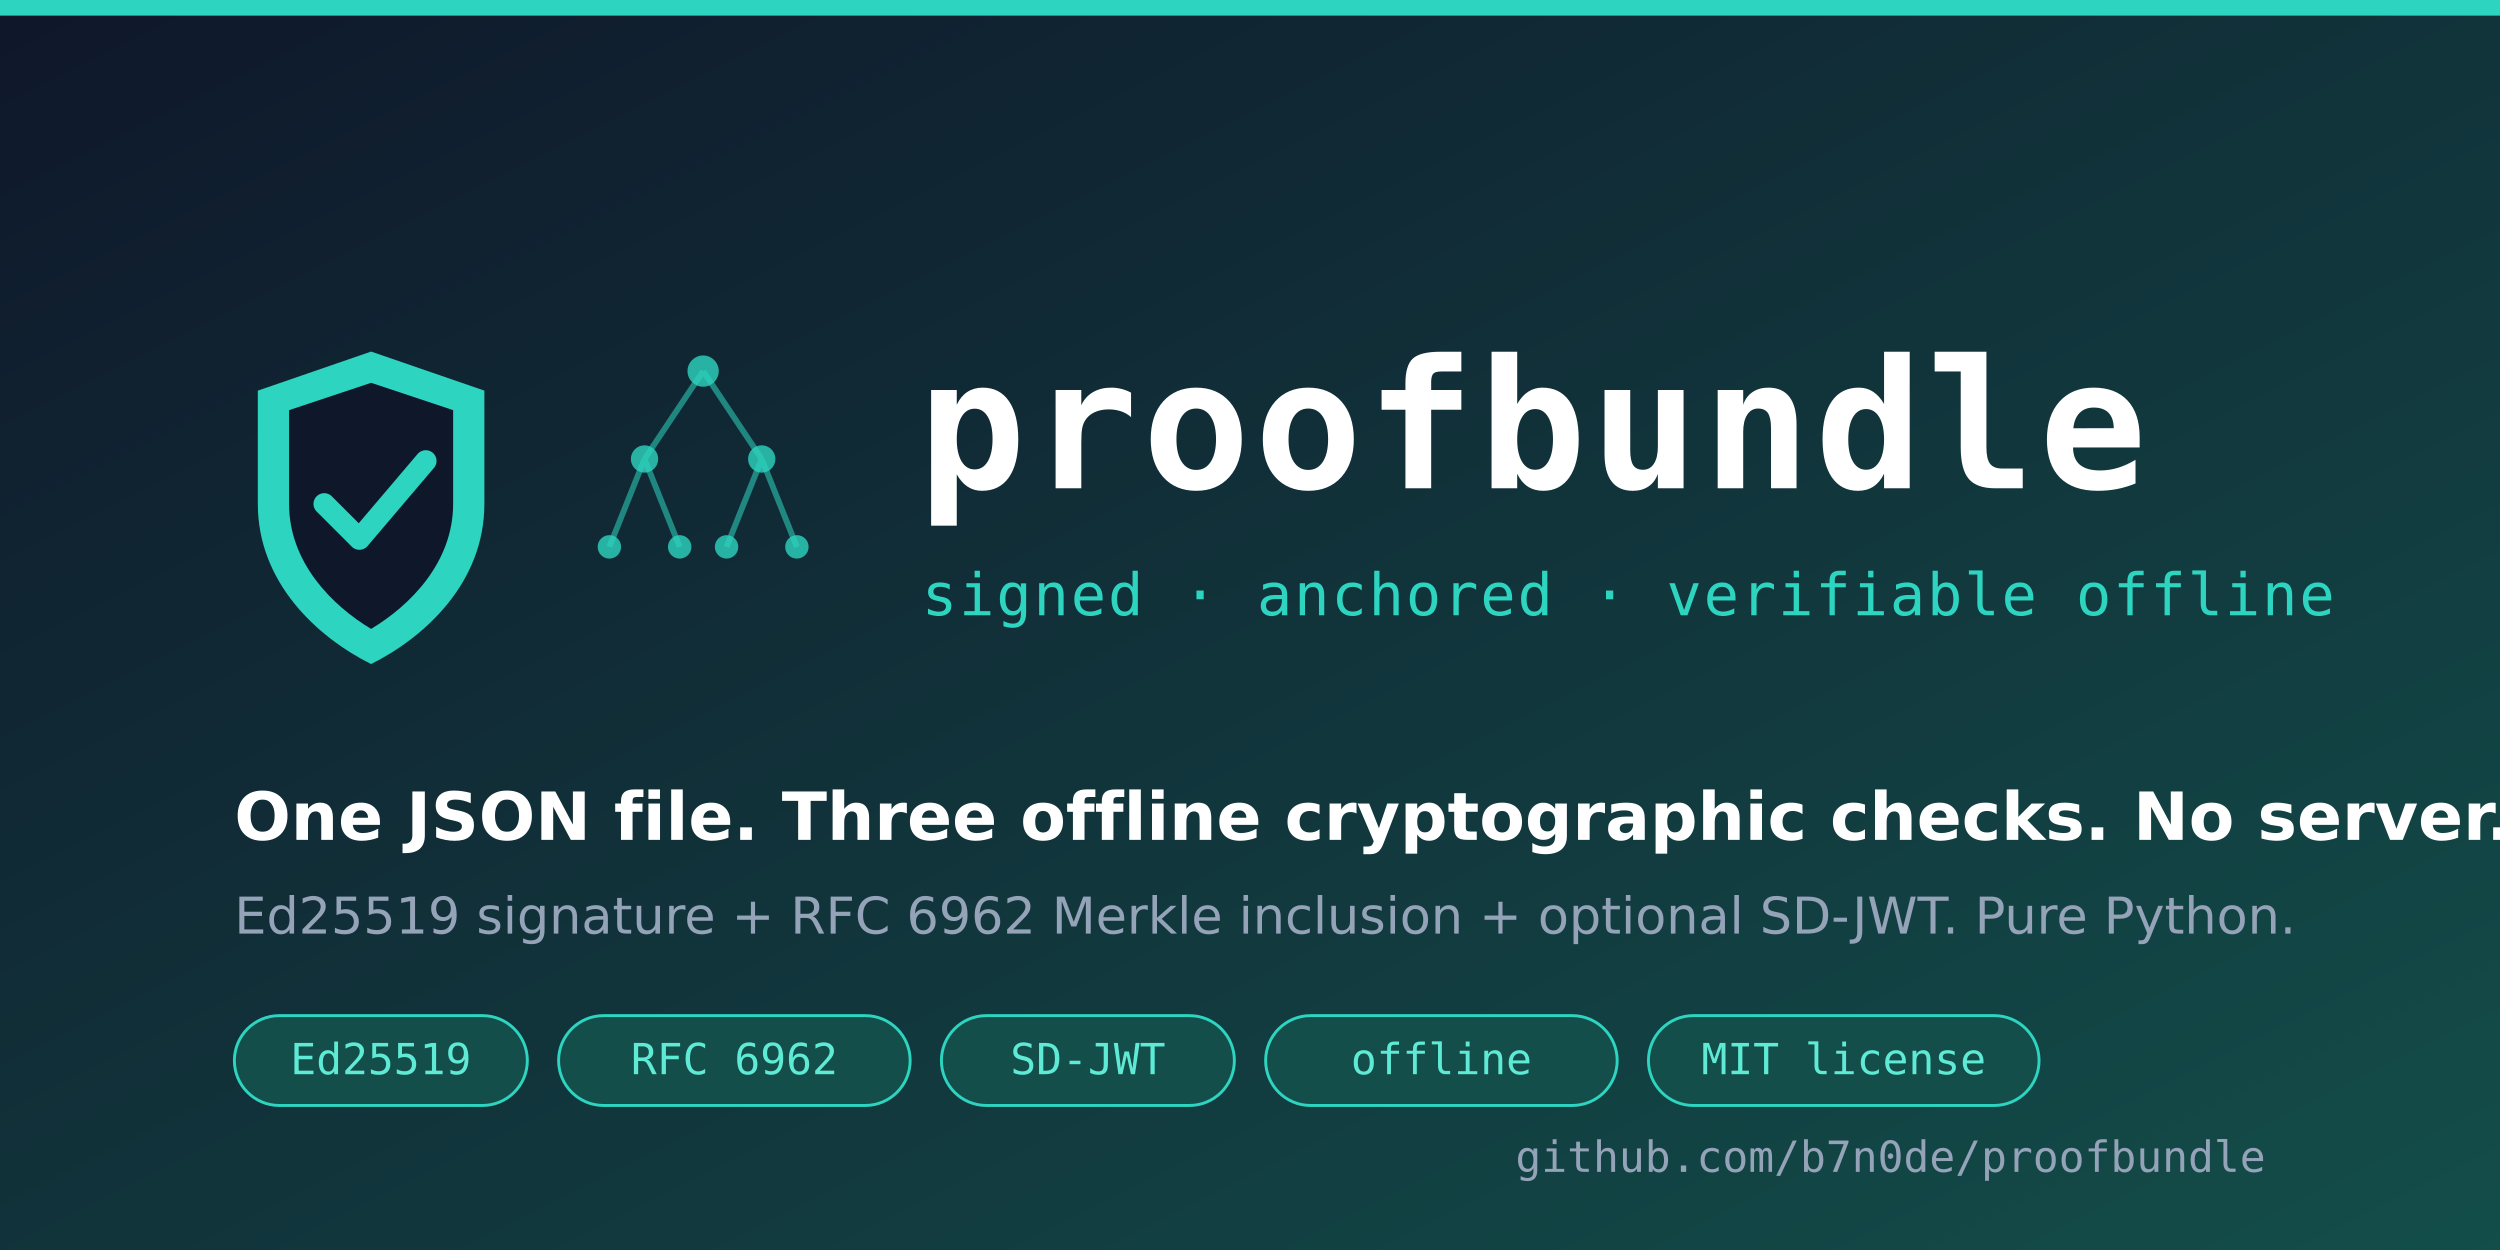
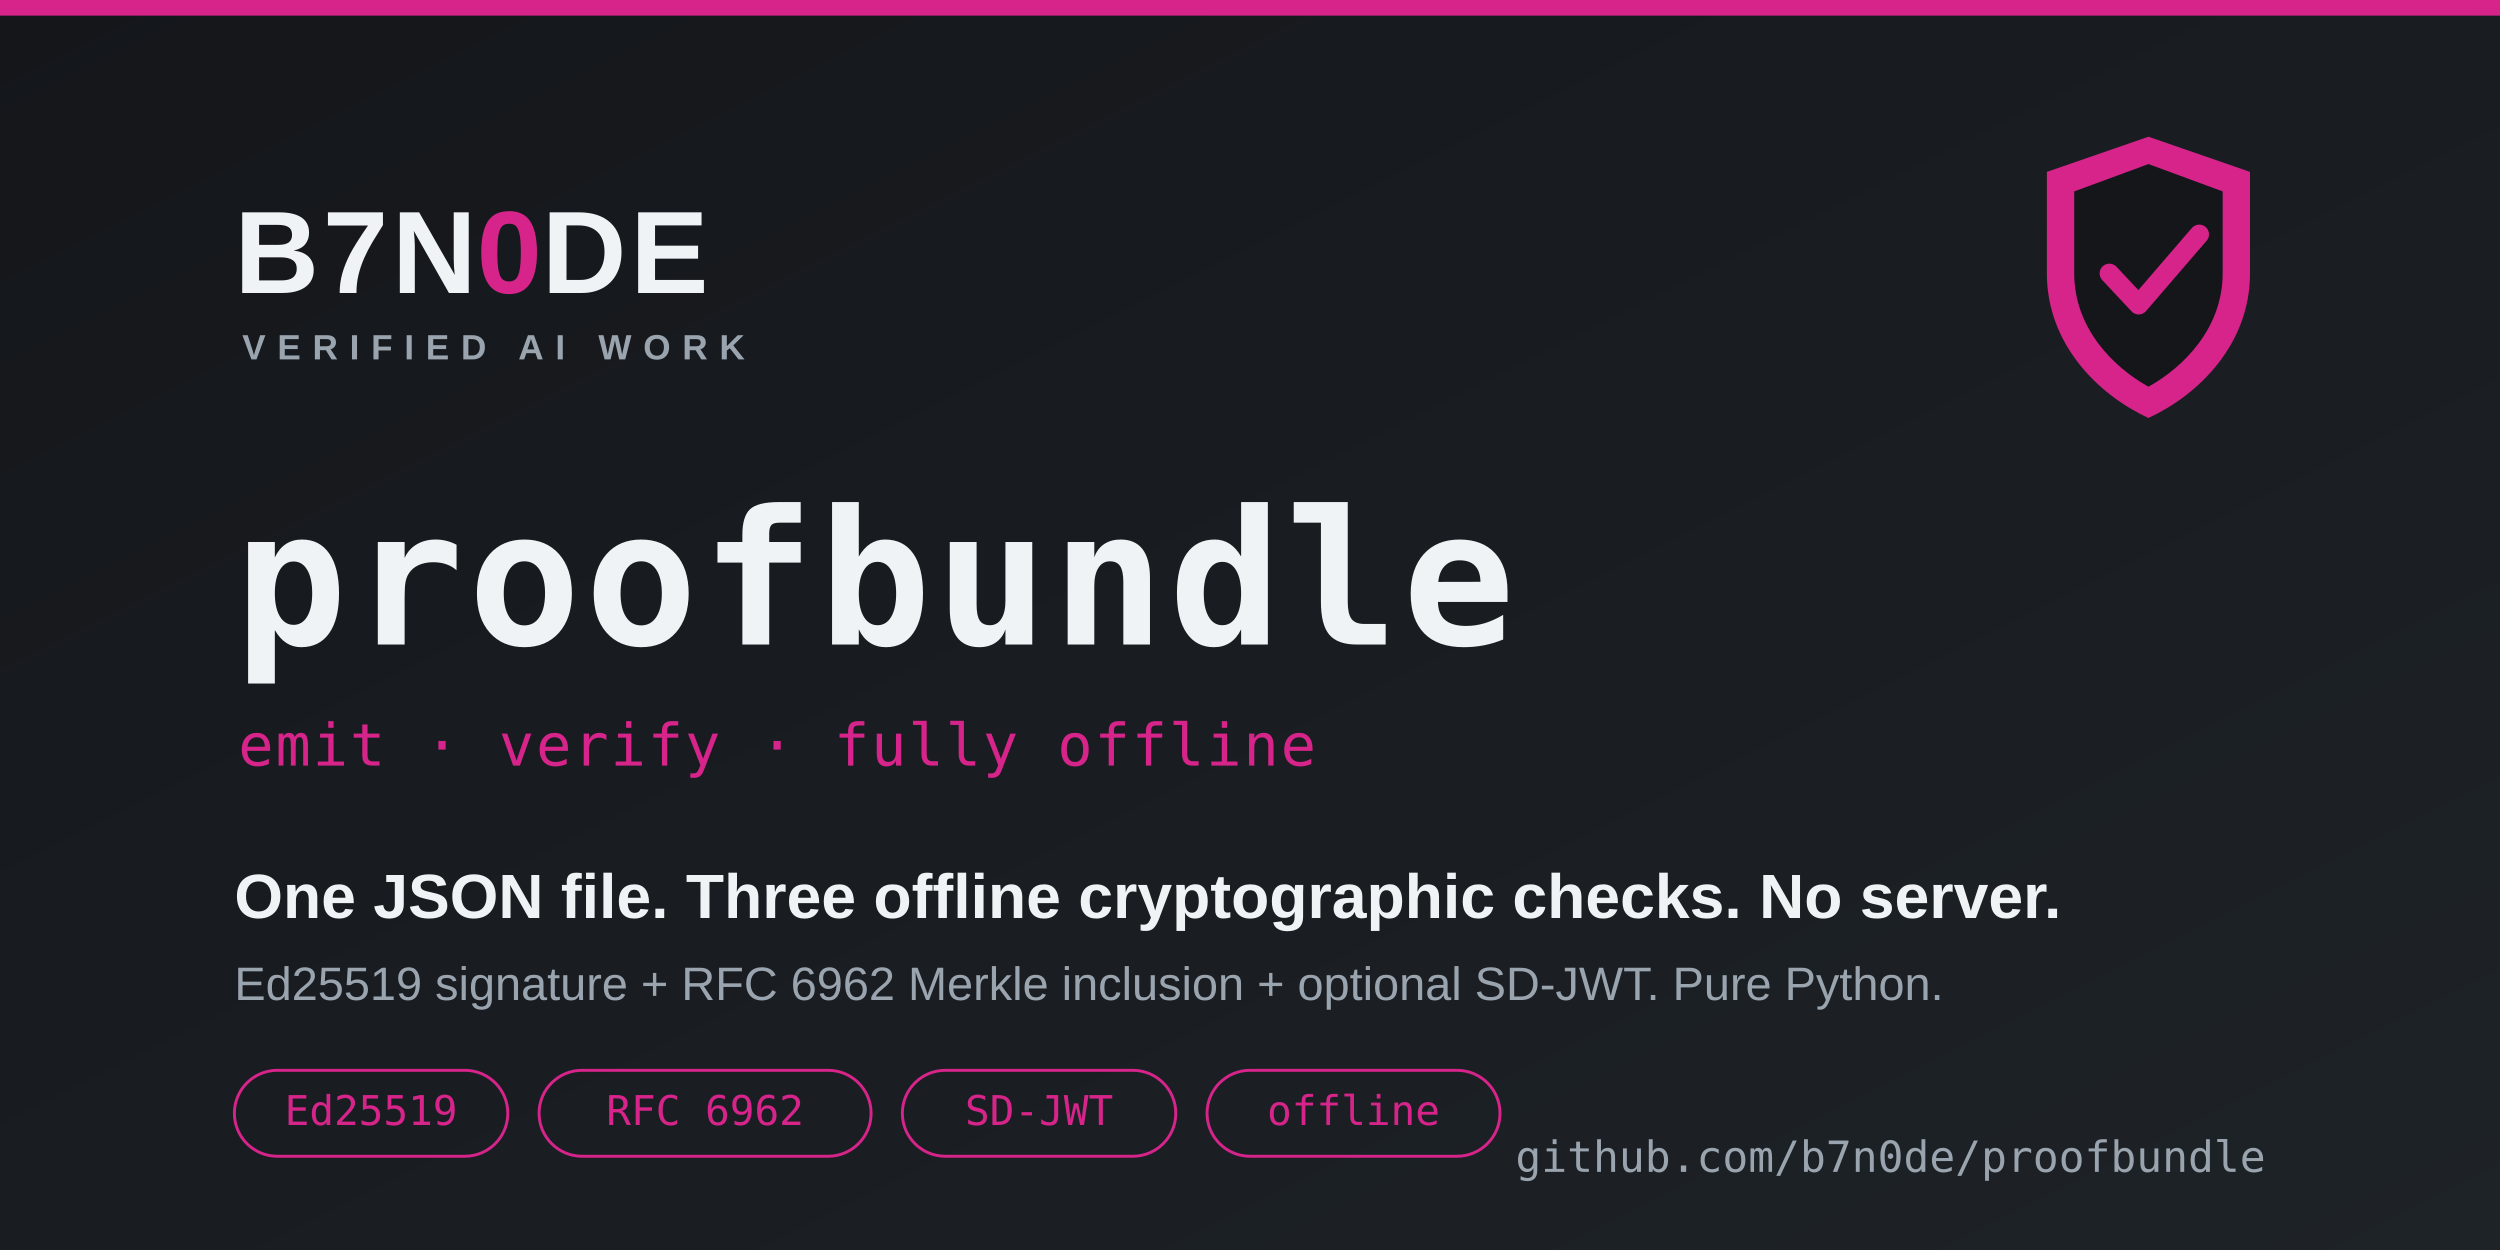
- <svg xmlns="http://www.w3.org/2000/svg" width="1280" height="640" viewBox="0 0 1280 640" role="img" aria-label="proofbundle social preview">
+ <svg xmlns="http://www.w3.org/2000/svg" width="1280" height="640" viewBox="0 0 1280 640" role="img" aria-label="proofbundle by b7n0de">
  <defs>
    <linearGradient id="bg" x1="0" y1="0" x2="1" y2="1">
-       <stop offset="0" stop-color="#0f172a" />
-       <stop offset="1" stop-color="#134e4a" />
+       <stop offset="0" stop-color="#14161a" />
+       <stop offset="1" stop-color="#1e2327" />
    </linearGradient>
    <style>
      .mono { font-family: 'DejaVu Sans Mono','SFMono-Regular',Consolas,monospace; }
-       .accent { fill: #2dd4bf; }
-       .paper { fill: #ffffff; }
-       .sub { fill: #94a3b8; }
-       .chip { fill: #134e4a; stroke: #2dd4bf; stroke-width: 1.5; }
+       .sans { font-family: Arial, Helvetica, 'DejaVu Sans', sans-serif; }
+       .accent { fill: #D6248A; }
+       .paper { fill: #f0f3f6; }
+       .sub { fill: #9aa4af; }
+       .chip { fill: none; stroke: #D6248A; stroke-width: 1.5; }
    </style>
  </defs>
  <rect width="1280" height="640" fill="url(#bg)" />
-   <rect x="0" y="0" width="1280" height="8" fill="#2dd4bf" />
-   <g transform="translate(120,180)">
-     <path d="M70 0 L128 20 V78 C128 118 98 146 70 160 C42 146 12 118 12 78 V20 Z" fill="#2dd4bf" />
-     <path d="M70 16 L112 30 V78 C112 108 90 130 70 142 C50 130 28 108 28 78 V30 Z" fill="#0f172a" />
-     <path d="M46 78 L64 96 L98 56" fill="none" stroke="#2dd4bf" stroke-width="11" stroke-linecap="round" stroke-linejoin="round" />
+   <rect x="0" y="0" width="1280" height="8" fill="#D6248A" />
+   <text x="120" y="150" class="sans paper" font-size="60" font-weight="800" letter-spacing="2">B7N<tspan class="accent">0</tspan>DE</text>
+   <text x="124" y="184" class="sans sub" font-size="18" font-weight="600" letter-spacing="6">VERIFIED AI WORK</text>
+   <g transform="translate(1040,70)">
+     <path d="M60 0 L112 18 V70 C112 106 86 132 60 144 C34 132 8 106 8 70 V18 Z" fill="#D6248A" />
+     <path d="M60 14 L98 28 V70 C98 98 78 118 60 128 C42 118 22 98 22 70 V28 Z" fill="#14161a" />
+     <path d="M40 70 L55 86 L86 50" fill="none" stroke="#D6248A" stroke-width="10" stroke-linecap="round" stroke-linejoin="round" />
  </g>
-   <g stroke="#2dd4bf" stroke-width="3" fill="none" opacity="0.55" transform="translate(300,190)">
-     <line x1="60" y1="0" x2="30" y2="45" />
-     <line x1="60" y1="0" x2="90" y2="45" />
-     <line x1="30" y1="45" x2="12" y2="90" />
-     <line x1="30" y1="45" x2="48" y2="90" />
-     <line x1="90" y1="45" x2="72" y2="90" />
-     <line x1="90" y1="45" x2="108" y2="90" />
-   </g>
-   <g fill="#2dd4bf" opacity="0.8" transform="translate(300,190)">
-     <circle cx="60" cy="0" r="8" />
-     <circle cx="30" cy="45" r="7" />
-     <circle cx="90" cy="45" r="7" />
-     <circle cx="12" cy="90" r="6" />
-     <circle cx="48" cy="90" r="6" />
-     <circle cx="72" cy="90" r="6" />
-     <circle cx="108" cy="90" r="6" />
-   </g>
-   <text x="470" y="250" class="mono paper" font-size="92" font-weight="700" letter-spacing="2">proofbundle</text>
-   <text x="472" y="315" class="mono accent" font-size="30" letter-spacing="1">signed · anchored · verifiable offline</text>
-   <text x="120" y="430" class="paper" font-family="'DejaVu Sans',sans-serif" font-size="34" font-weight="600">One JSON file. Three offline cryptographic checks. No server.</text>
-   <text x="120" y="478" class="sub" font-family="'DejaVu Sans',sans-serif" font-size="26">Ed25519 signature + RFC 6962 Merkle inclusion + optional SD-JWT. Pure Python.</text>
-   <g class="mono" font-size="22" fill="#5eead4">
-     <rect x="120" y="520" width="150" height="46" rx="23" class="chip" />
-     <text x="195" y="550" text-anchor="middle">Ed25519</text>
-     <rect x="286" y="520" width="180" height="46" rx="23" class="chip" />
-     <text x="376" y="550" text-anchor="middle">RFC 6962</text>
-     <rect x="482" y="520" width="150" height="46" rx="23" class="chip" />
-     <text x="557" y="550" text-anchor="middle">SD-JWT</text>
-     <rect x="648" y="520" width="180" height="46" rx="23" class="chip" />
-     <text x="738" y="550" text-anchor="middle">offline</text>
-     <rect x="844" y="520" width="200" height="46" rx="23" class="chip" />
-     <text x="944" y="550" text-anchor="middle">MIT license</text>
+   <text x="120" y="330" class="mono paper" font-size="96" font-weight="700" letter-spacing="2">proofbundle</text>
+   <text x="122" y="392" class="mono accent" font-size="30" letter-spacing="1">emit · verify · fully offline</text>
+   <text x="120" y="470" class="sans paper" font-size="32" font-weight="600">One JSON file. Three offline cryptographic checks. No server.</text>
+   <text x="120" y="512" class="sans sub" font-size="24">Ed25519 signature + RFC 6962 Merkle inclusion + optional SD-JWT. Pure Python.</text>
+   <g class="mono accent" font-size="21">
+     <rect x="120" y="548" width="140" height="44" rx="22" class="chip" />
+     <text x="190" y="576" text-anchor="middle">Ed25519</text>
+     <rect x="276" y="548" width="170" height="44" rx="22" class="chip" />
+     <text x="361" y="576" text-anchor="middle">RFC 6962</text>
+     <rect x="462" y="548" width="140" height="44" rx="22" class="chip" />
+     <text x="532" y="576" text-anchor="middle">SD-JWT</text>
+     <rect x="618" y="548" width="150" height="44" rx="22" class="chip" />
+     <text x="693" y="576" text-anchor="middle">offline</text>
  </g>
  <text x="1160" y="600" text-anchor="end" class="mono sub" font-size="22">github.com/b7n0de/proofbundle</text>
</svg>
